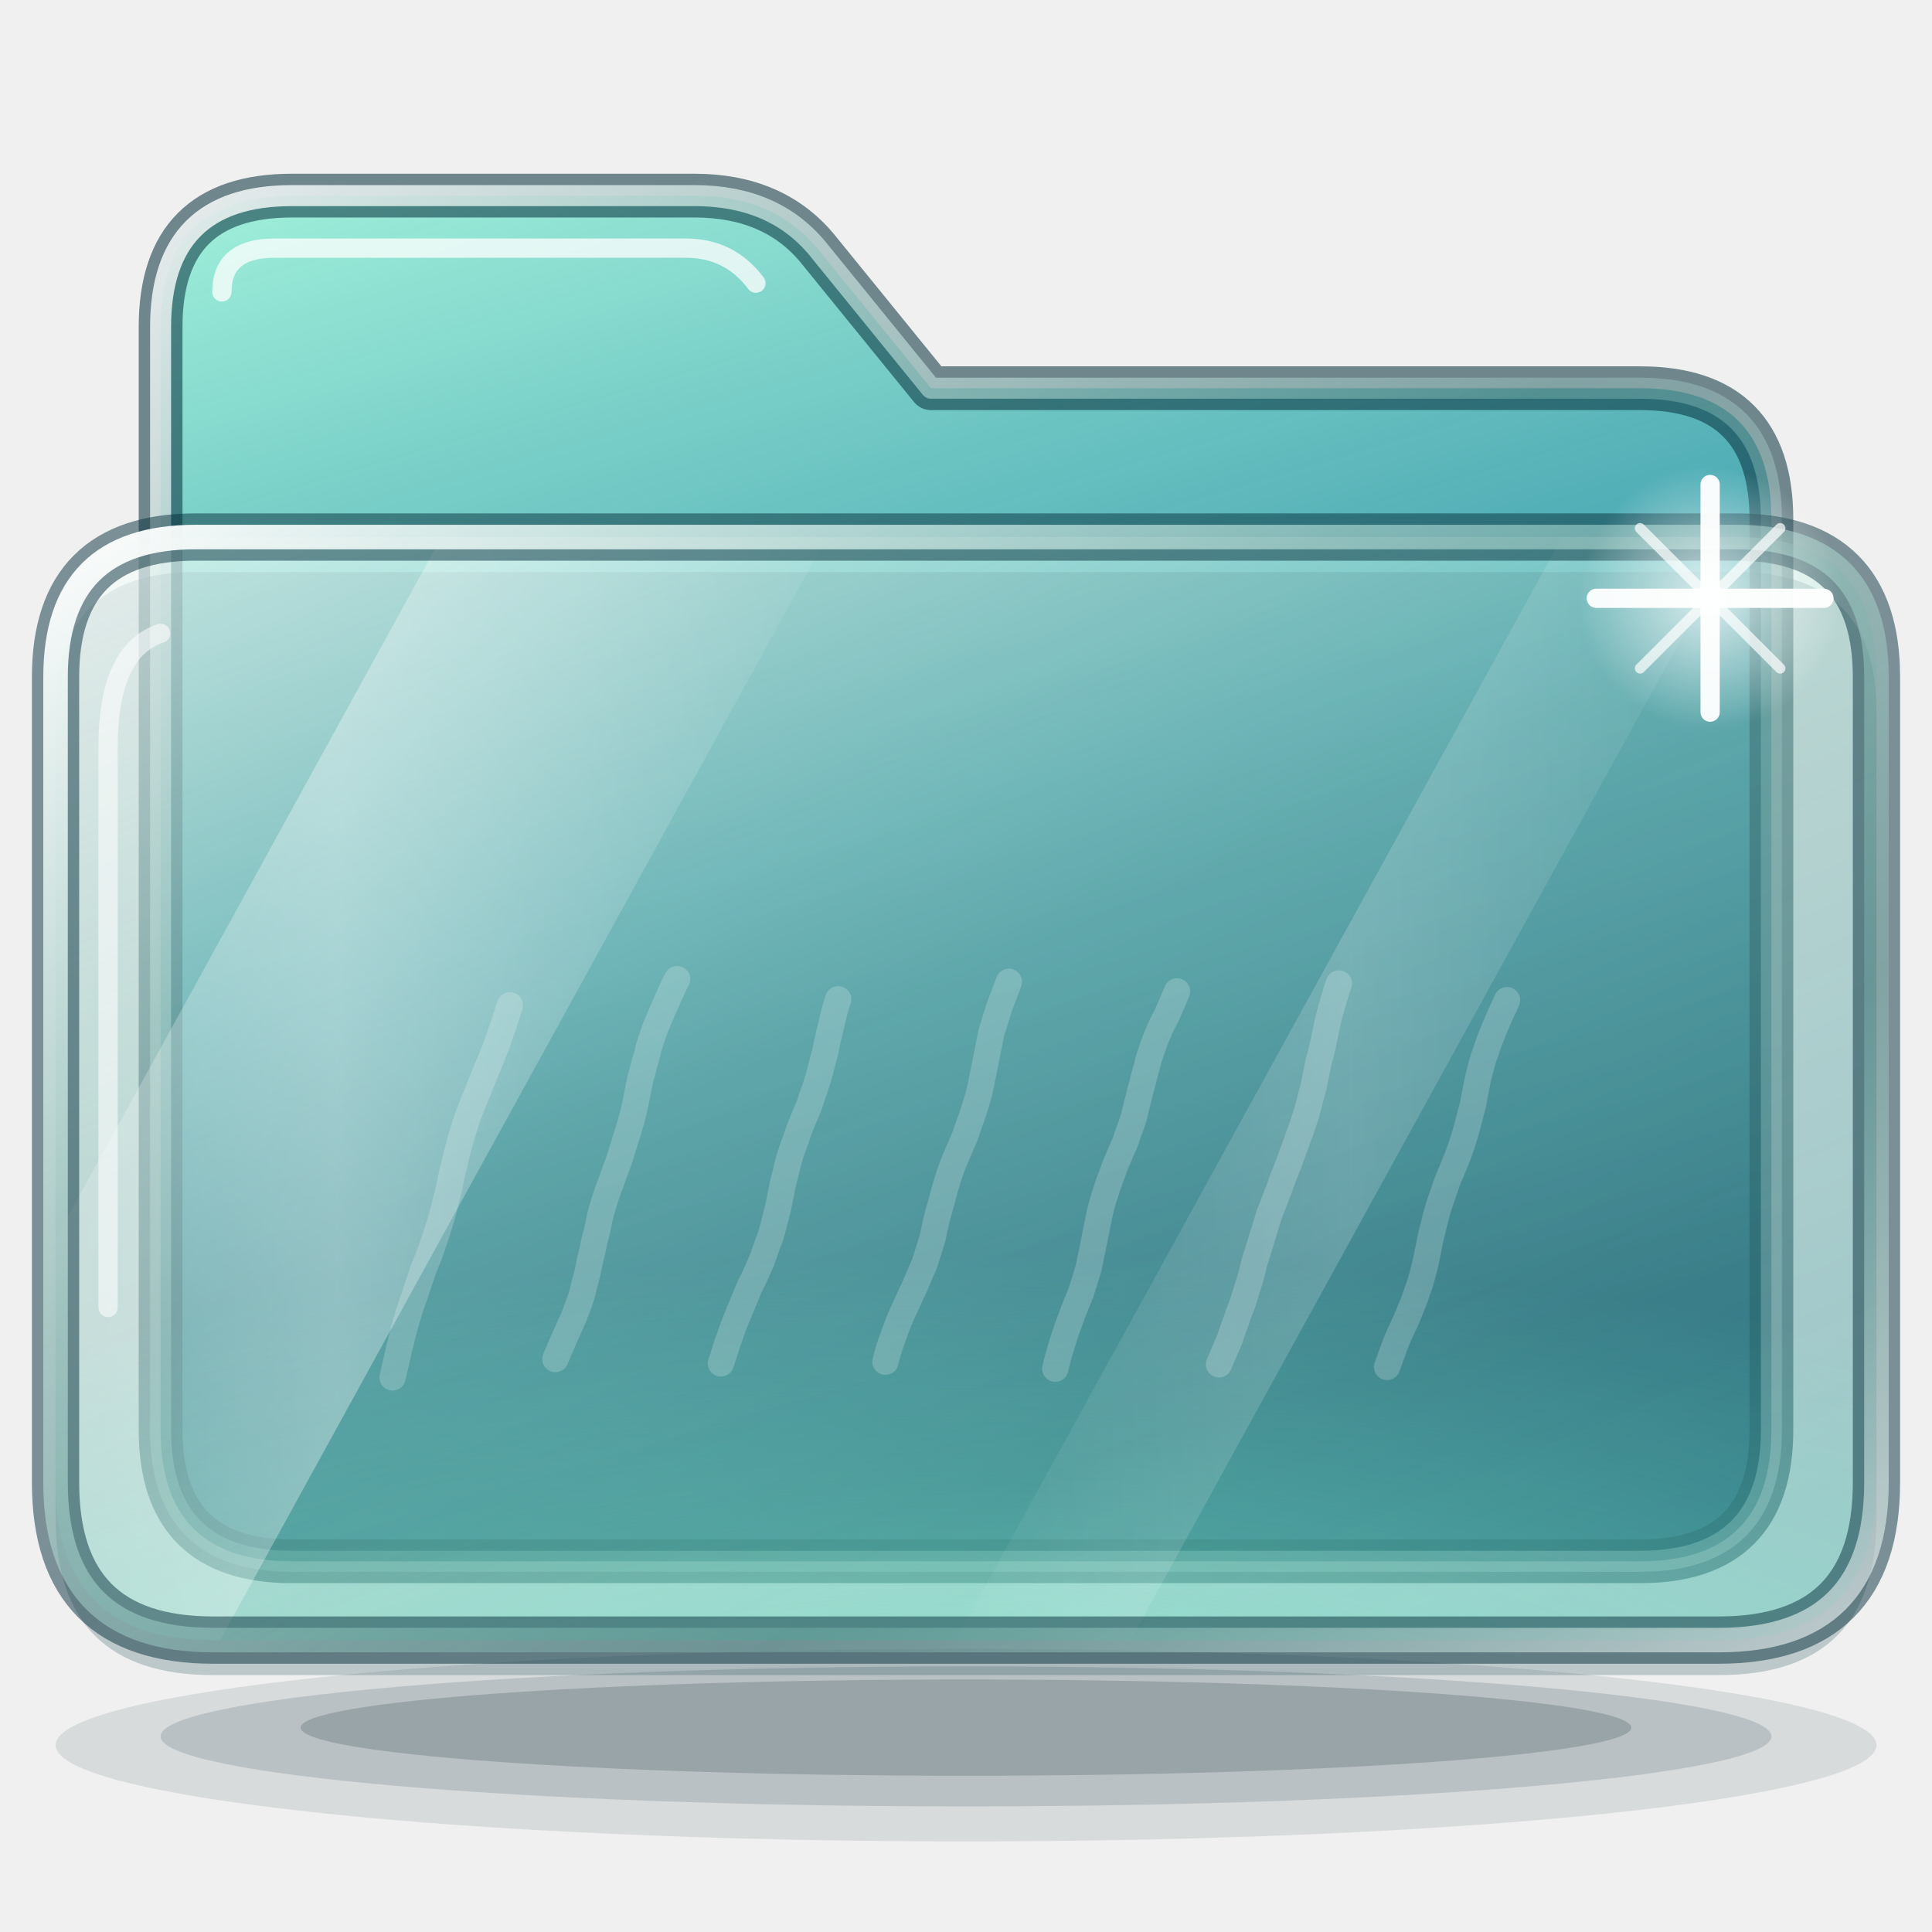
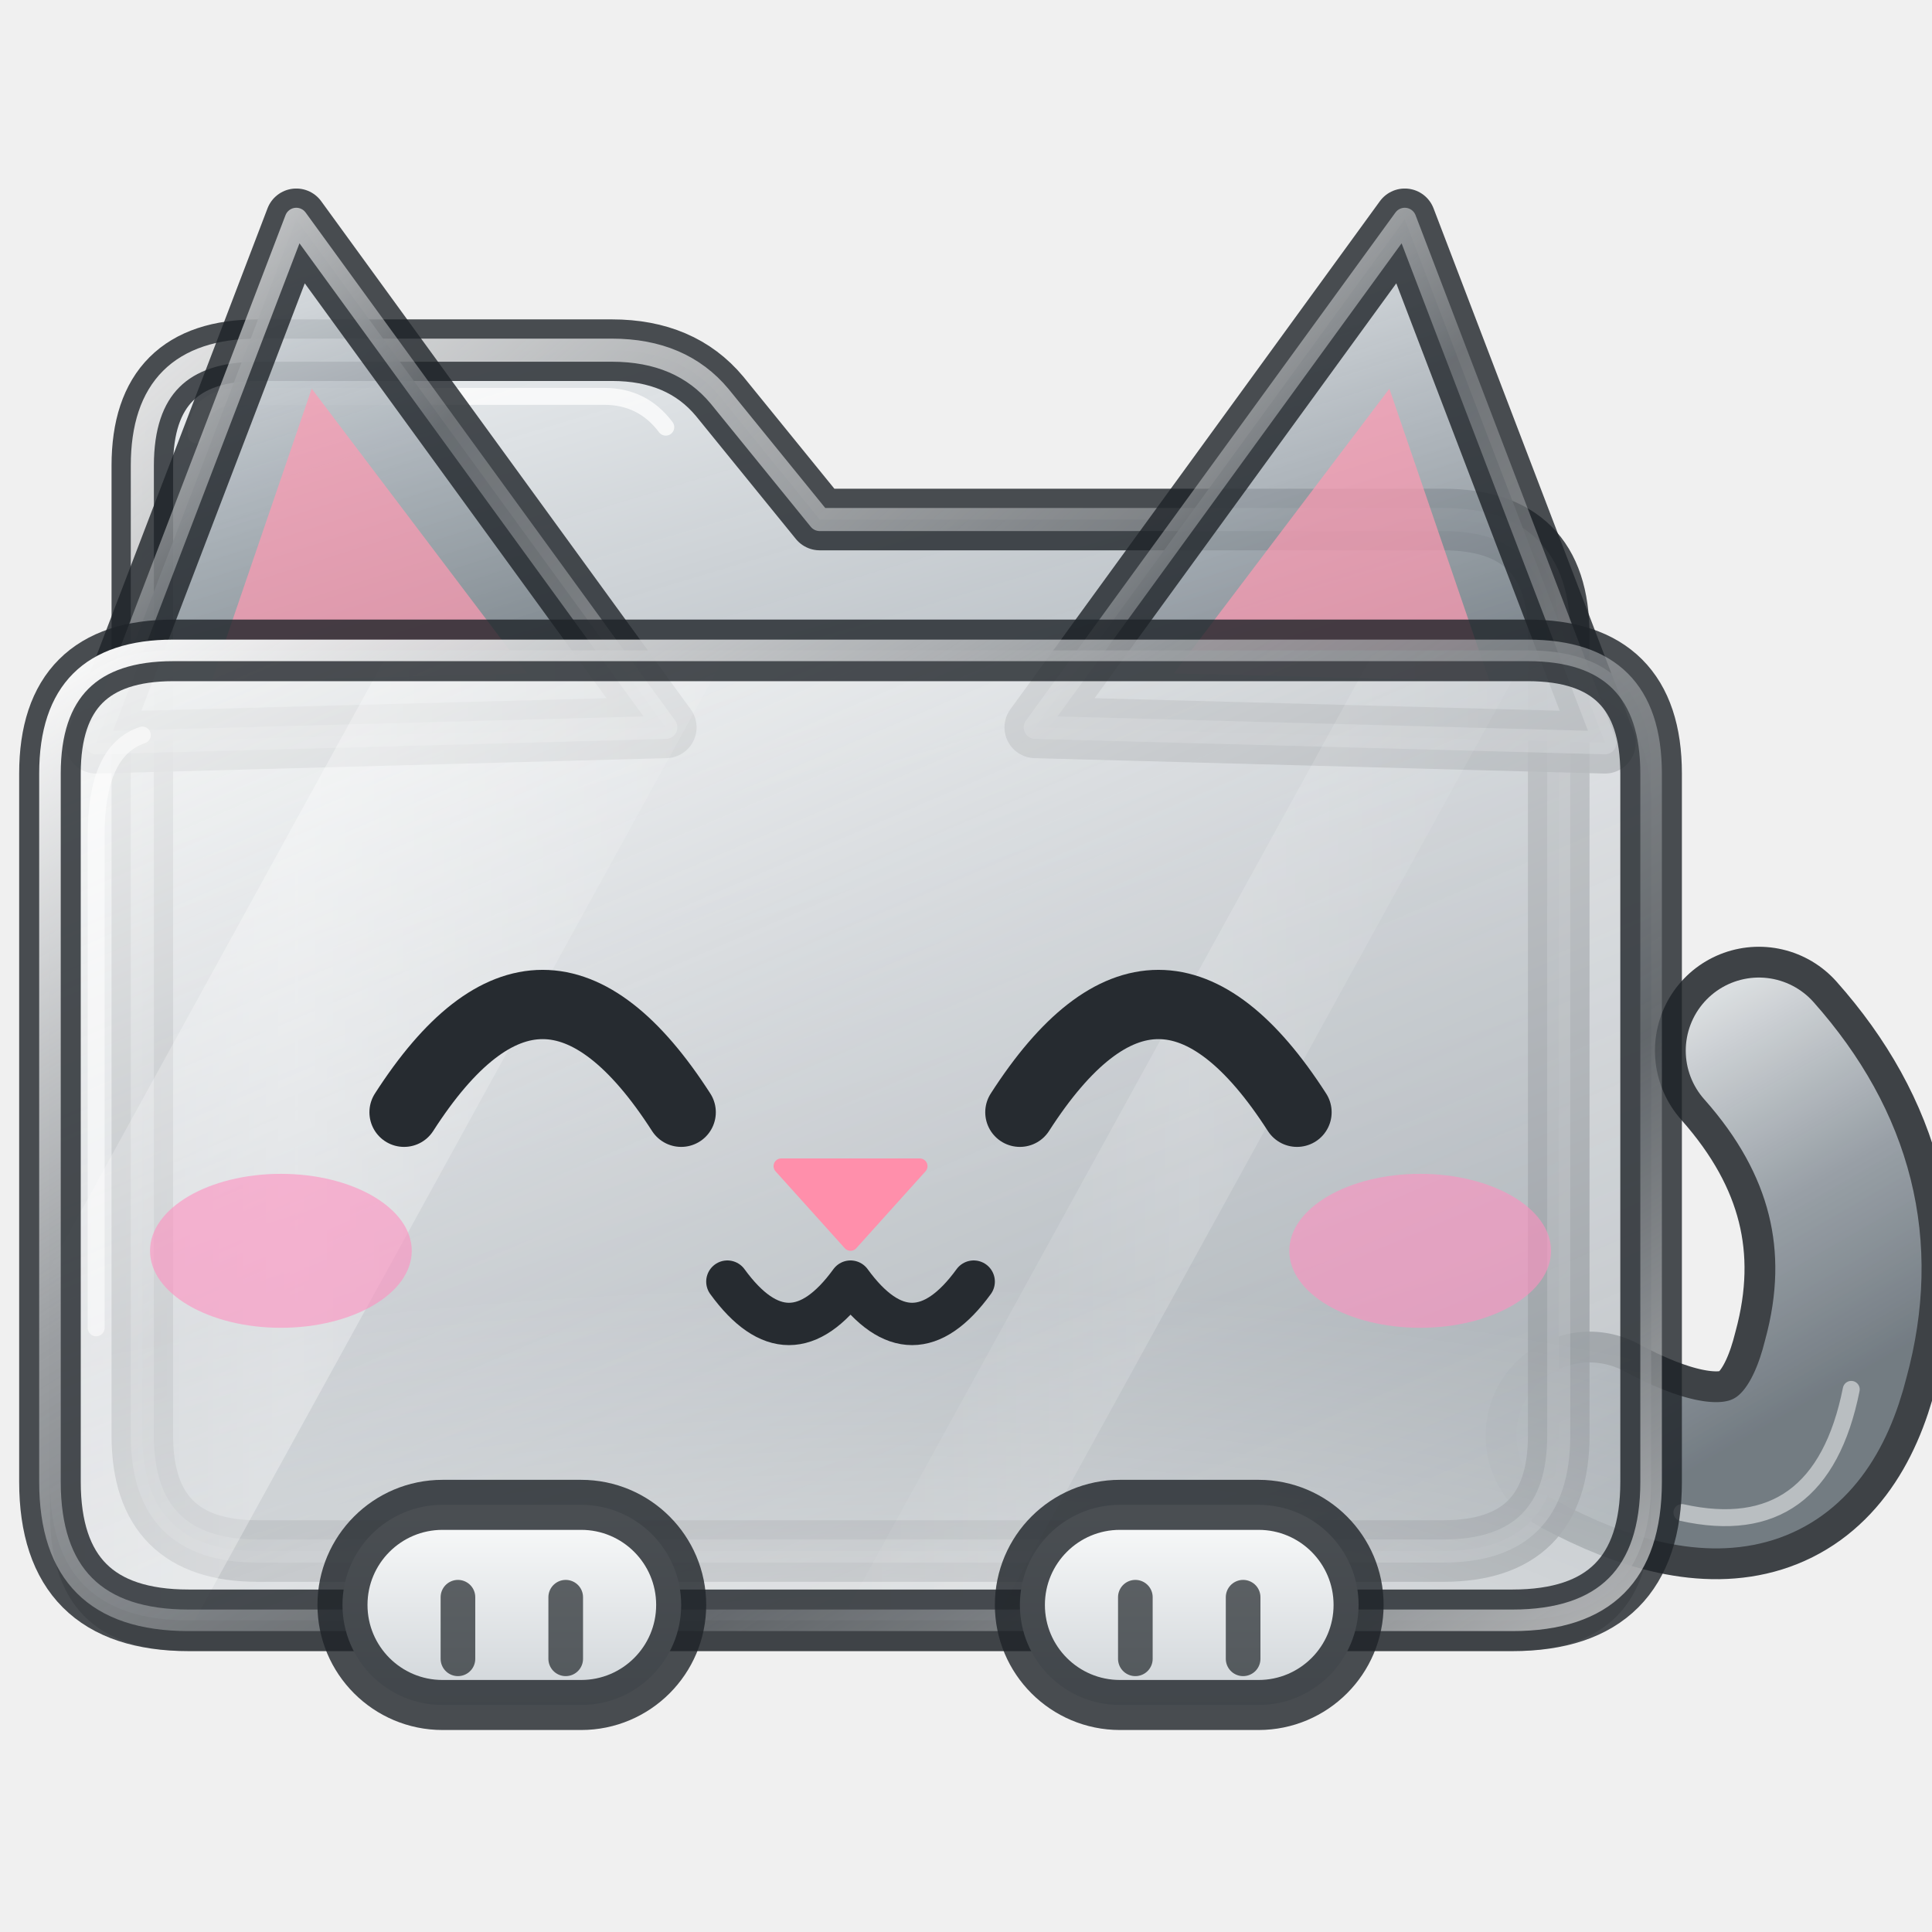
<svg xmlns="http://www.w3.org/2000/svg" width="256" height="256" viewBox="0 0 256 256" fill="none" stroke-linecap="round" stroke-linejoin="round">
  <defs>
    <linearGradient id="bk" x1="0" y1="0" x2="0.35" y2="1">
-       <stop offset="0" stop-color="#9af0d8" stop-opacity="0.92" />
-       <stop offset="0.55" stop-color="#2d9aa8" stop-opacity="0.86" />
-       <stop offset="1" stop-color="#14566a" stop-opacity="0.92" />
+       <stop offset="0" stop-color="#eef1f3" stop-opacity="0.92" />
+       <stop offset="0.55" stop-color="#a7afb6" stop-opacity="0.86" />
+       <stop offset="1" stop-color="#788188" stop-opacity="0.92" />
    </linearGradient>
    <linearGradient id="bkrim" x1="0" y1="0" x2="1" y2="1">
      <stop offset="0" stop-color="#ffffff" stop-opacity="0.85" />
-       <stop offset="0.5" stop-color="#bff7e8" stop-opacity="0.25" />
+       <stop offset="0.5" stop-color="#eef1f3" stop-opacity="0.25" />
      <stop offset="1" stop-color="#ffffff" stop-opacity="0.35" />
    </linearGradient>
    <linearGradient id="fr" x1="0.1" y1="0" x2="0.8" y2="1">
-       <stop offset="0" stop-color="#f4fffb" stop-opacity="0.62" />
-       <stop offset="0.45" stop-color="#b4f0e0" stop-opacity="0.34" />
-       <stop offset="1" stop-color="#5cc4c4" stop-opacity="0.30" />
+       <stop offset="0" stop-color="#fbfcfc" stop-opacity="0.92" />
+       <stop offset="0.45" stop-color="#e6e9ec" stop-opacity="0.78" />
+       <stop offset="1" stop-color="#c3c9ce" stop-opacity="0.72" />
    </linearGradient>
    <linearGradient id="frrim" x1="0" y1="0" x2="1" y2="1">
      <stop offset="0" stop-color="#ffffff" stop-opacity="0.98" />
-       <stop offset="0.35" stop-color="#d9fff4" stop-opacity="0.5" />
-       <stop offset="0.7" stop-color="#9ee4d4" stop-opacity="0.22" />
+       <stop offset="0.35" stop-color="#f2f4f6" stop-opacity="0.5" />
+       <stop offset="0.7" stop-color="#d5dadd" stop-opacity="0.22" />
      <stop offset="1" stop-color="#ffffff" stop-opacity="0.6" />
+     </linearGradient>
+     <linearGradient id="paw" x1="0" y1="0" x2="0" y2="1">
+       <stop offset="0" stop-color="#fbfcfc" />
+       <stop offset="1" stop-color="#cfd4d8" />
    </linearGradient>
    <linearGradient id="sheen" x1="0" y1="0" x2="1" y2="0">
      <stop offset="0" stop-color="#ffffff" stop-opacity="0" />
      <stop offset="0.5" stop-color="#ffffff" stop-opacity="0.34" />
      <stop offset="1" stop-color="#ffffff" stop-opacity="0" />
    </linearGradient>
    <linearGradient id="top" x1="0" y1="0" x2="1" y2="0">
      <stop offset="0" stop-color="#ffffff" stop-opacity="0" />
      <stop offset="0.18" stop-color="#ffffff" stop-opacity="0.95" />
      <stop offset="0.75" stop-color="#ffffff" stop-opacity="0.55" />
      <stop offset="1" stop-color="#ffffff" stop-opacity="0" />
    </linearGradient>
    <radialGradient id="glow" cx="0.5" cy="1" r="0.75">
-       <stop offset="0" stop-color="#7ff5d2" stop-opacity="0.55" />
-       <stop offset="1" stop-color="#7ff5d2" stop-opacity="0" />
-     </radialGradient>
-     <radialGradient id="spark" cx="0.5" cy="0.5" r="0.5">
-       <stop offset="0" stop-color="#ffffff" stop-opacity="1" />
+       <stop offset="0" stop-color="#ffffff" stop-opacity="0.55" />
      <stop offset="1" stop-color="#ffffff" stop-opacity="0" />
    </radialGradient>
    <clipPath id="cf">
      <path d="M24 104Q24 88 40 88H216Q232 88 232 104V196Q232 214 214 214H42Q24 214 24 196Z" />
    </clipPath>
  </defs>
-   <g transform="translate(128 128) scale(1.16) translate(-128 -137)">
-     <ellipse cx="128" cy="226" rx="104" ry="11" fill="#06222b" fill-opacity="0.10" />
-     <ellipse cx="128" cy="225" rx="92" ry="8" fill="#06222b" fill-opacity="0.14" />
-     <ellipse cx="128" cy="224" rx="76" ry="5.5" fill="#06222b" fill-opacity="0.18" />
+   <g transform="translate(128 128) scale(1.02) translate(-143 -129)">
+     <path d="M224 190Q250 204 256 180Q262 158 246 140" stroke="#1f2428" stroke-opacity="0.85" stroke-width="27" />
+     <path d="M224 190Q250 204 256 180Q262 158 246 140" stroke="url(#bk)" stroke-width="19" />
+     <path d="M236 200Q254 204 258 184" stroke="#ffffff" stroke-opacity="0.5" stroke-width="2.2" />
    <path d="M36 64Q36 49 51 49H97Q106 49 111 55L124 71H205Q220 71 220 86V190Q220 205 205 205H51Q36 205 36 190Z" fill="url(#bk)" />
-     <path d="M36 64Q36 49 51 49H97Q106 49 111 55L124 71H205Q220 71 220 86V190Q220 205 205 205H51Q36 205 36 190Z" stroke="#06303d" stroke-opacity="0.55" stroke-width="5" />
-     <path d="M36 64Q36 49 51 49H97Q106 49 111 55L124 71H205Q220 71 220 86V190Q220 205 205 205H51Q36 205 36 190Z" stroke="url(#bkrim)" stroke-width="2.4" />
+     <path d="M36 64Q36 49 51 49H97Q106 49 111 55L124 71H205Q220 71 220 86V190Q220 205 205 205H51Q36 205 36 190Z" stroke="#1f2428" stroke-opacity="0.8" stroke-width="8" />
+     <path d="M36 64Q36 49 51 49H97Q106 49 111 55L124 71H205Q220 71 220 86V190Q220 205 205 205H51Q36 205 36 190Z" stroke="url(#bkrim)" stroke-width="3" />
    <path d="M43 60Q43 55 49 55H96Q101 55 104 59" stroke="#ffffff" stroke-opacity="0.75" stroke-width="2.2" />
-     <path d="M24 104Q24 88 40 88H216Q232 88 232 104V196Q232 214 214 214H42Q24 214 24 196Z" fill="#0a3f4c" fill-opacity="0.22" transform="translate(0 4)" />
+     <path d="M30 100L56 32L104 98Z" fill="url(#bk)" />
+     <path d="M30 100L56 32L104 98Z" stroke="#1f2428" stroke-opacity="0.8" stroke-width="8" />
+     <path d="M30 100L56 32L104 98Z" stroke="url(#bkrim)" stroke-width="3" />
+     <path d="M152 98L200 32L226 100Z" fill="url(#bk)" />
+     <path d="M152 98L200 32L226 100Z" stroke="#1f2428" stroke-opacity="0.8" stroke-width="8" />
+     <path d="M152 98L200 32L226 100Z" stroke="url(#bkrim)" stroke-width="3" />
+     <path d="M45 92L58 54L86 91Z" fill="#ff9bb3" fill-opacity="0.7" />
+     <path d="M170 91L198 54L211 92Z" fill="#ff9bb3" fill-opacity="0.7" />
+     <path d="M24 104Q24 88 40 88H216Q232 88 232 104V196Q232 214 214 214H42Q24 214 24 196Z" fill="#20262b" fill-opacity="0.22" transform="translate(0 4)" />
    <path d="M24 104Q24 88 40 88H216Q232 88 232 104V196Q232 214 214 214H42Q24 214 24 196Z" fill="url(#fr)" />
    <g clip-path="url(#cf)">
      <rect x="0" y="150" width="256" height="80" fill="url(#glow)" />
      <path d="M-10 230L78 70H122L34 230Z" fill="url(#sheen)" />
      <path d="M118 230L206 70H226L138 230Z" fill="url(#sheen)" opacity="0.55" />
-       <path d="M62.5 184.0C62.6 183.5 63.0 181.9 63.2 180.9C63.5 179.8 63.7 178.8 64.0 177.8C64.3 176.8 64.6 175.7 65.0 174.7C65.3 173.7 65.7 172.7 66.0 171.7C66.4 170.7 66.8 169.8 67.1 168.8C67.5 167.7 67.8 166.7 68.1 165.7C68.4 164.7 68.6 163.7 68.9 162.6C69.1 161.6 69.3 160.5 69.6 159.5C69.8 158.5 70.1 157.4 70.4 156.4C70.7 155.4 71.0 154.4 71.4 153.4C71.8 152.4 72.2 151.4 72.6 150.4C73.0 149.4 73.4 148.5 73.8 147.5C74.2 146.5 74.6 145.5 74.9 144.5C75.3 143.5 75.7 142.0 75.9 141.5" stroke="#ffffff" stroke-width="3.00" stroke-opacity="0.20" />
-       <path d="M81.1 181.9C81.3 181.4 81.9 180.0 82.3 179.1C82.7 178.2 83.2 177.2 83.5 176.3C83.9 175.3 84.2 174.4 84.4 173.4C84.7 172.4 84.9 171.4 85.1 170.4C85.4 169.4 85.5 168.4 85.8 167.5C86.0 166.5 86.2 165.5 86.5 164.5C86.8 163.5 87.1 162.6 87.5 161.6C87.8 160.7 88.2 159.7 88.5 158.8C88.8 157.8 89.1 156.8 89.4 155.9C89.7 154.9 90.0 153.9 90.2 152.9C90.4 151.9 90.6 150.9 90.8 149.9C91.1 148.9 91.3 148.0 91.6 147.0C91.8 146.0 92.2 145.0 92.5 144.1C92.9 143.1 93.3 142.2 93.7 141.3C94.1 140.4 94.7 139.0 95.0 138.5" stroke="#ffffff" stroke-width="3.00" stroke-opacity="0.20" />
-       <path d="M100.0 182.4C100.2 181.9 100.6 180.4 101.0 179.4C101.3 178.4 101.7 177.5 102.1 176.5C102.5 175.5 102.9 174.6 103.3 173.6C103.8 172.7 104.2 171.7 104.6 170.8C105.0 169.8 105.3 168.8 105.7 167.8C106.0 166.8 106.2 165.8 106.5 164.8C106.7 163.8 106.9 162.8 107.1 161.8C107.4 160.7 107.6 159.7 107.9 158.7C108.2 157.7 108.6 156.8 108.9 155.8C109.3 154.8 109.7 153.8 110.1 152.9C110.4 151.9 110.8 150.9 111.1 149.9C111.4 148.9 111.6 147.9 111.9 146.9C112.1 145.9 112.3 144.9 112.6 143.8C112.8 142.8 113.2 141.3 113.4 140.8" stroke="#ffffff" stroke-width="3.00" stroke-opacity="0.20" />
-       <path d="M118.8 182.2C118.9 181.7 119.3 180.3 119.7 179.3C120.0 178.4 120.4 177.4 120.8 176.5C121.2 175.6 121.7 174.6 122.1 173.7C122.5 172.8 122.9 171.8 123.3 170.9C123.6 169.9 123.9 169.0 124.2 168.0C124.4 167.0 124.6 166.0 124.9 165.0C125.2 164.0 125.4 163.1 125.7 162.1C126.0 161.1 126.3 160.2 126.7 159.2C127.1 158.3 127.5 157.3 127.9 156.4C128.2 155.4 128.6 154.5 128.9 153.5C129.2 152.6 129.5 151.6 129.7 150.6C129.9 149.6 130.1 148.6 130.3 147.6C130.5 146.6 130.7 145.6 130.9 144.6C131.2 143.6 131.5 142.7 131.8 141.7C132.2 140.7 132.7 139.3 132.9 138.8" stroke="#ffffff" stroke-width="3.00" stroke-opacity="0.20" />
-       <path d="M138.2 183.0C138.3 182.5 138.7 181.0 139.0 180.1C139.3 179.1 139.6 178.2 140.0 177.2C140.3 176.3 140.7 175.4 141.1 174.4C141.4 173.5 141.7 172.5 142.0 171.5C142.2 170.6 142.4 169.6 142.6 168.6C142.8 167.6 143.0 166.6 143.2 165.6C143.4 164.6 143.7 163.6 144.0 162.7C144.3 161.7 144.7 160.8 145.0 159.9C145.4 158.9 145.8 158.0 146.2 157.1C146.5 156.1 146.9 155.2 147.2 154.2C147.4 153.2 147.7 152.2 147.9 151.3C148.2 150.3 148.4 149.3 148.7 148.3C148.9 147.4 149.3 146.4 149.6 145.5C150.0 144.5 150.4 143.6 150.9 142.7C151.3 141.8 151.9 140.4 152.1 139.9" stroke="#ffffff" stroke-width="3.00" stroke-opacity="0.20" />
-       <path d="M156.9 182.5C157.1 182.0 157.7 180.6 158.1 179.7C158.4 178.7 158.8 177.8 159.1 176.8C159.5 175.9 159.8 174.9 160.1 173.9C160.4 173.0 160.7 172.0 160.9 171.0C161.2 170.1 161.5 169.1 161.8 168.1C162.1 167.1 162.4 166.2 162.7 165.2C163.1 164.3 163.4 163.3 163.8 162.4C164.1 161.4 164.5 160.5 164.9 159.5C165.2 158.6 165.6 157.6 165.9 156.7C166.3 155.7 166.6 154.7 166.9 153.8C167.2 152.8 167.4 151.8 167.7 150.8C167.9 149.8 168.1 148.8 168.3 147.8C168.6 146.9 168.8 145.9 169.0 144.9C169.2 143.9 169.4 142.9 169.7 141.9C170.0 140.9 170.4 139.5 170.6 139.0" stroke="#ffffff" stroke-width="3.00" stroke-opacity="0.20" />
-       <path d="M176.1 182.8C176.3 182.3 176.8 180.8 177.2 179.8C177.6 178.8 178.1 177.9 178.5 176.9C178.9 175.9 179.3 175.0 179.6 174.0C180.0 173.0 180.2 172.0 180.5 170.9C180.7 169.9 180.9 168.9 181.1 167.9C181.4 166.8 181.6 165.8 181.9 164.8C182.2 163.8 182.6 162.8 182.9 161.8C183.3 160.8 183.7 159.9 184.1 158.9C184.5 157.9 184.8 156.9 185.1 155.9C185.4 154.9 185.6 153.9 185.9 152.9C186.1 151.8 186.3 150.8 186.5 149.8C186.8 148.7 187.0 147.7 187.4 146.7C187.7 145.7 188.1 144.8 188.5 143.8C188.9 142.8 189.6 141.4 189.8 140.9" stroke="#ffffff" stroke-width="3.00" stroke-opacity="0.20" />
    </g>
-     <path d="M24 104Q24 88 40 88H216Q232 88 232 104V196Q232 214 214 214H42Q24 214 24 196Z" stroke="#06303d" stroke-opacity="0.5" stroke-width="5.4" />
+     <path d="M24 104Q24 88 40 88H216Q232 88 232 104V196Q232 214 214 214H42Q24 214 24 196Z" stroke="#1f2428" stroke-opacity="0.8" stroke-width="8" />
    <path d="M24 104Q24 88 40 88H216Q232 88 232 104V196Q232 214 214 214H42Q24 214 24 196Z" stroke="url(#frrim)" stroke-width="2.8" />
    <path d="M40 94H212" stroke="url(#top)" stroke-width="3.4" />
    <path d="M36 99Q30 101 30 112V176" stroke="#ffffff" stroke-opacity="0.55" stroke-width="2.2" />
-     <circle cx="213" cy="95" r="15" fill="url(#spark)" opacity="0.75" />
-     <path d="M213 82V108M200 95H226" stroke="#ffffff" stroke-width="2.2" stroke-opacity="0.95" />
-     <path d="M205 87L221 103M221 87L205 103" stroke="#ffffff" stroke-width="1.2" stroke-opacity="0.7" />
+     <path d="M70 148Q88 120 106 148" stroke="#262b30" stroke-width="9" />
+     <ellipse cx="54" cy="166" rx="17" ry="10" fill="#ff8fc0" fill-opacity="0.6" />
+     <path d="M150 148Q168 120 186 148" stroke="#262b30" stroke-width="9" />
+     <ellipse cx="202" cy="166" rx="17" ry="10" fill="#ff8fc0" fill-opacity="0.6" />
+     <path d="M119 155H137L128 165Z" fill="#ff8fab" stroke="#ff8fab" stroke-width="2" />
+     <path d="M112 170Q120 181 128 170Q136 181 144 170" stroke="#262b30" stroke-width="5.5" />
+     <rect x="62" y="199" width="44" height="26" rx="13" fill="url(#paw)" />
+     <rect x="62" y="199" width="44" height="26" rx="13" stroke="#1f2428" stroke-opacity="0.8" stroke-width="6.5" />
+     <path d="M77 211V219M91 211V219" stroke="#1f2428" stroke-opacity="0.7" stroke-width="4.5" />
+     <rect x="150" y="199" width="44" height="26" rx="13" fill="url(#paw)" />
+     <rect x="150" y="199" width="44" height="26" rx="13" stroke="#1f2428" stroke-opacity="0.8" stroke-width="6.5" />
+     <path d="M165 211V219M179 211V219" stroke="#1f2428" stroke-opacity="0.7" stroke-width="4.5" />
  </g>
</svg>
